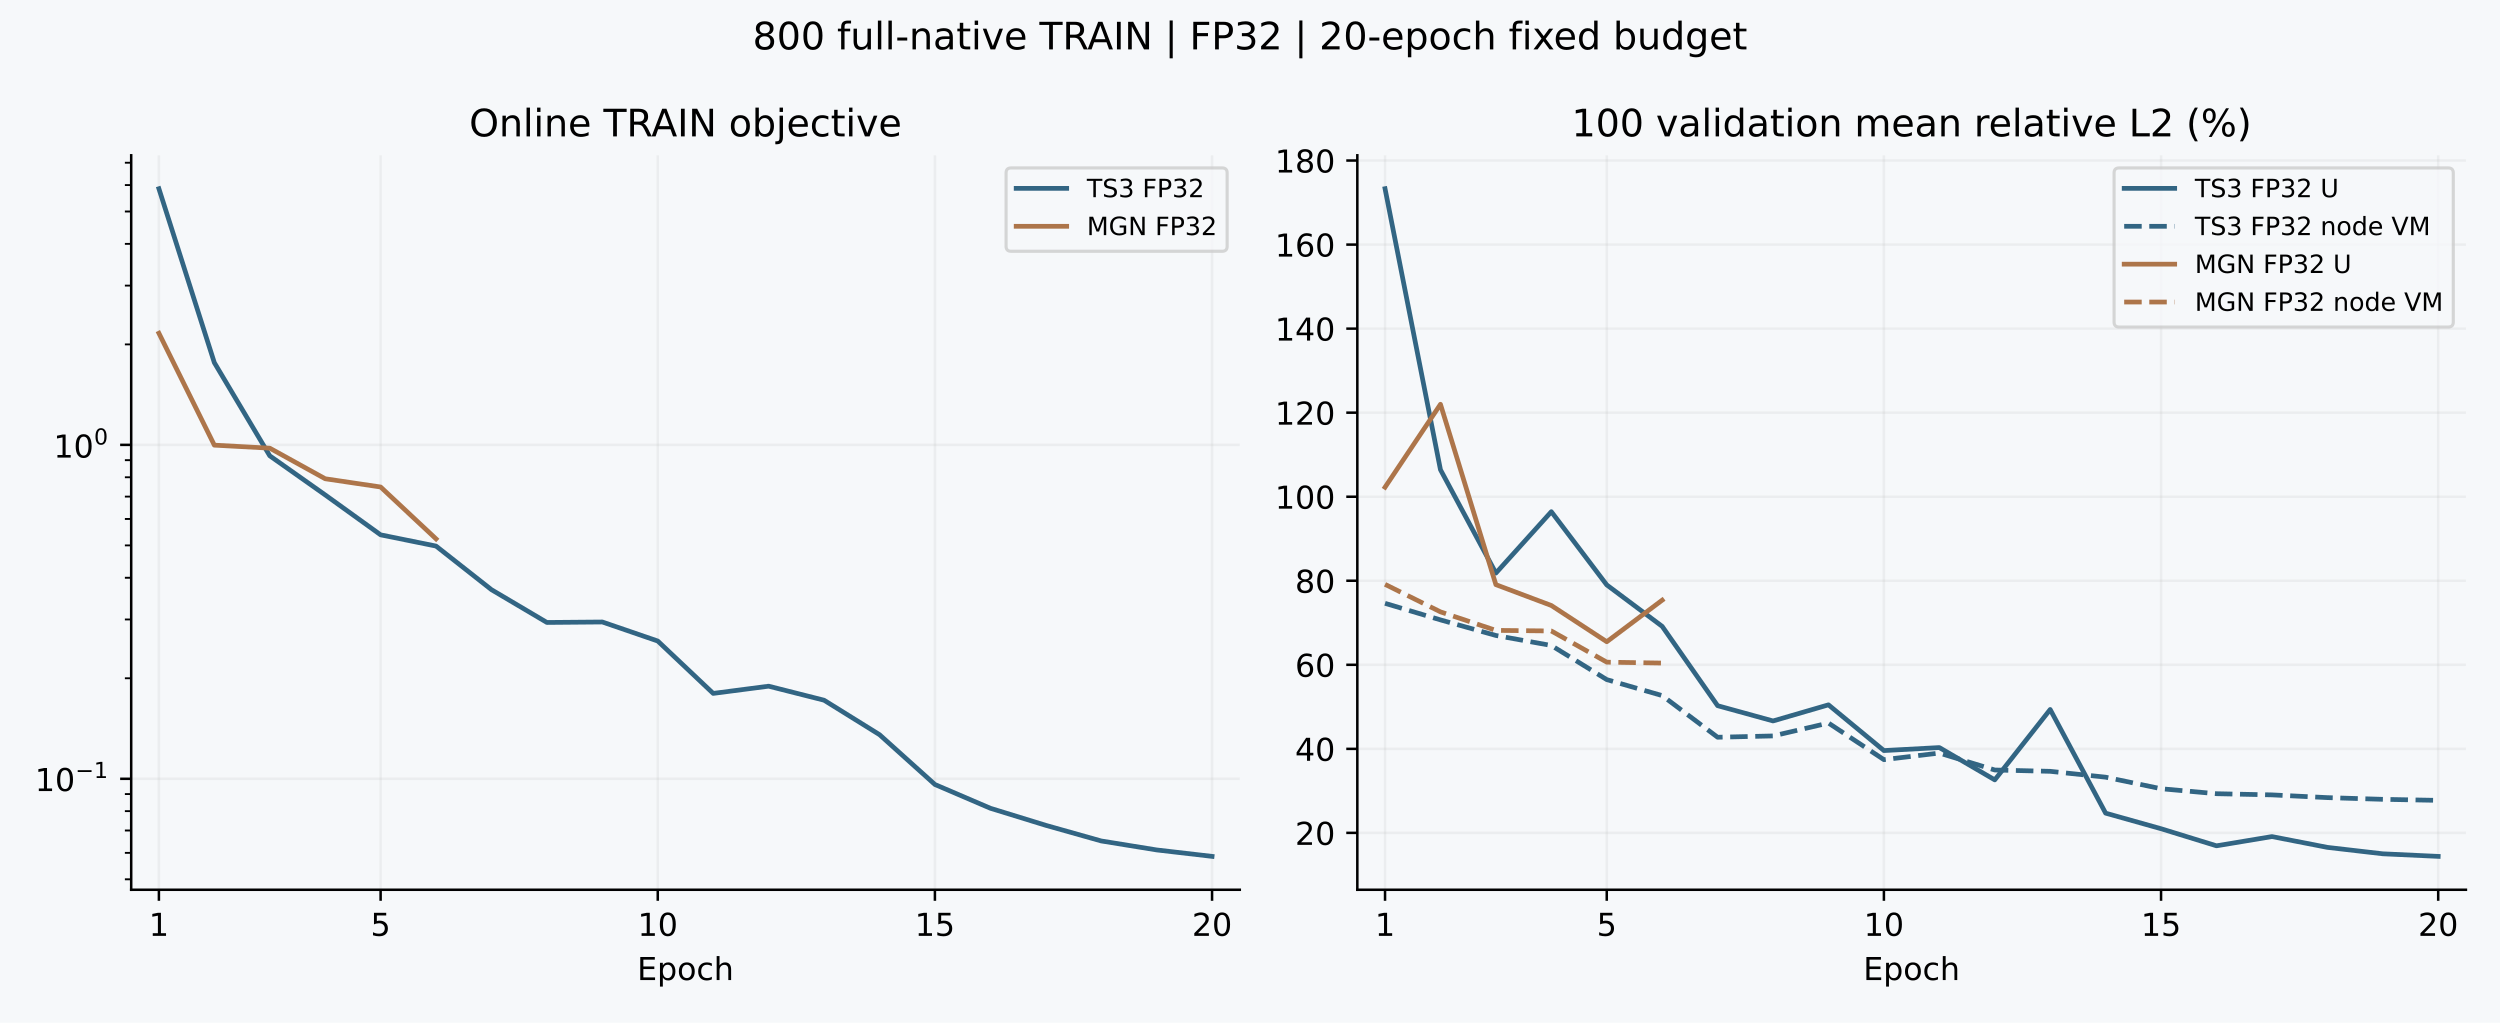
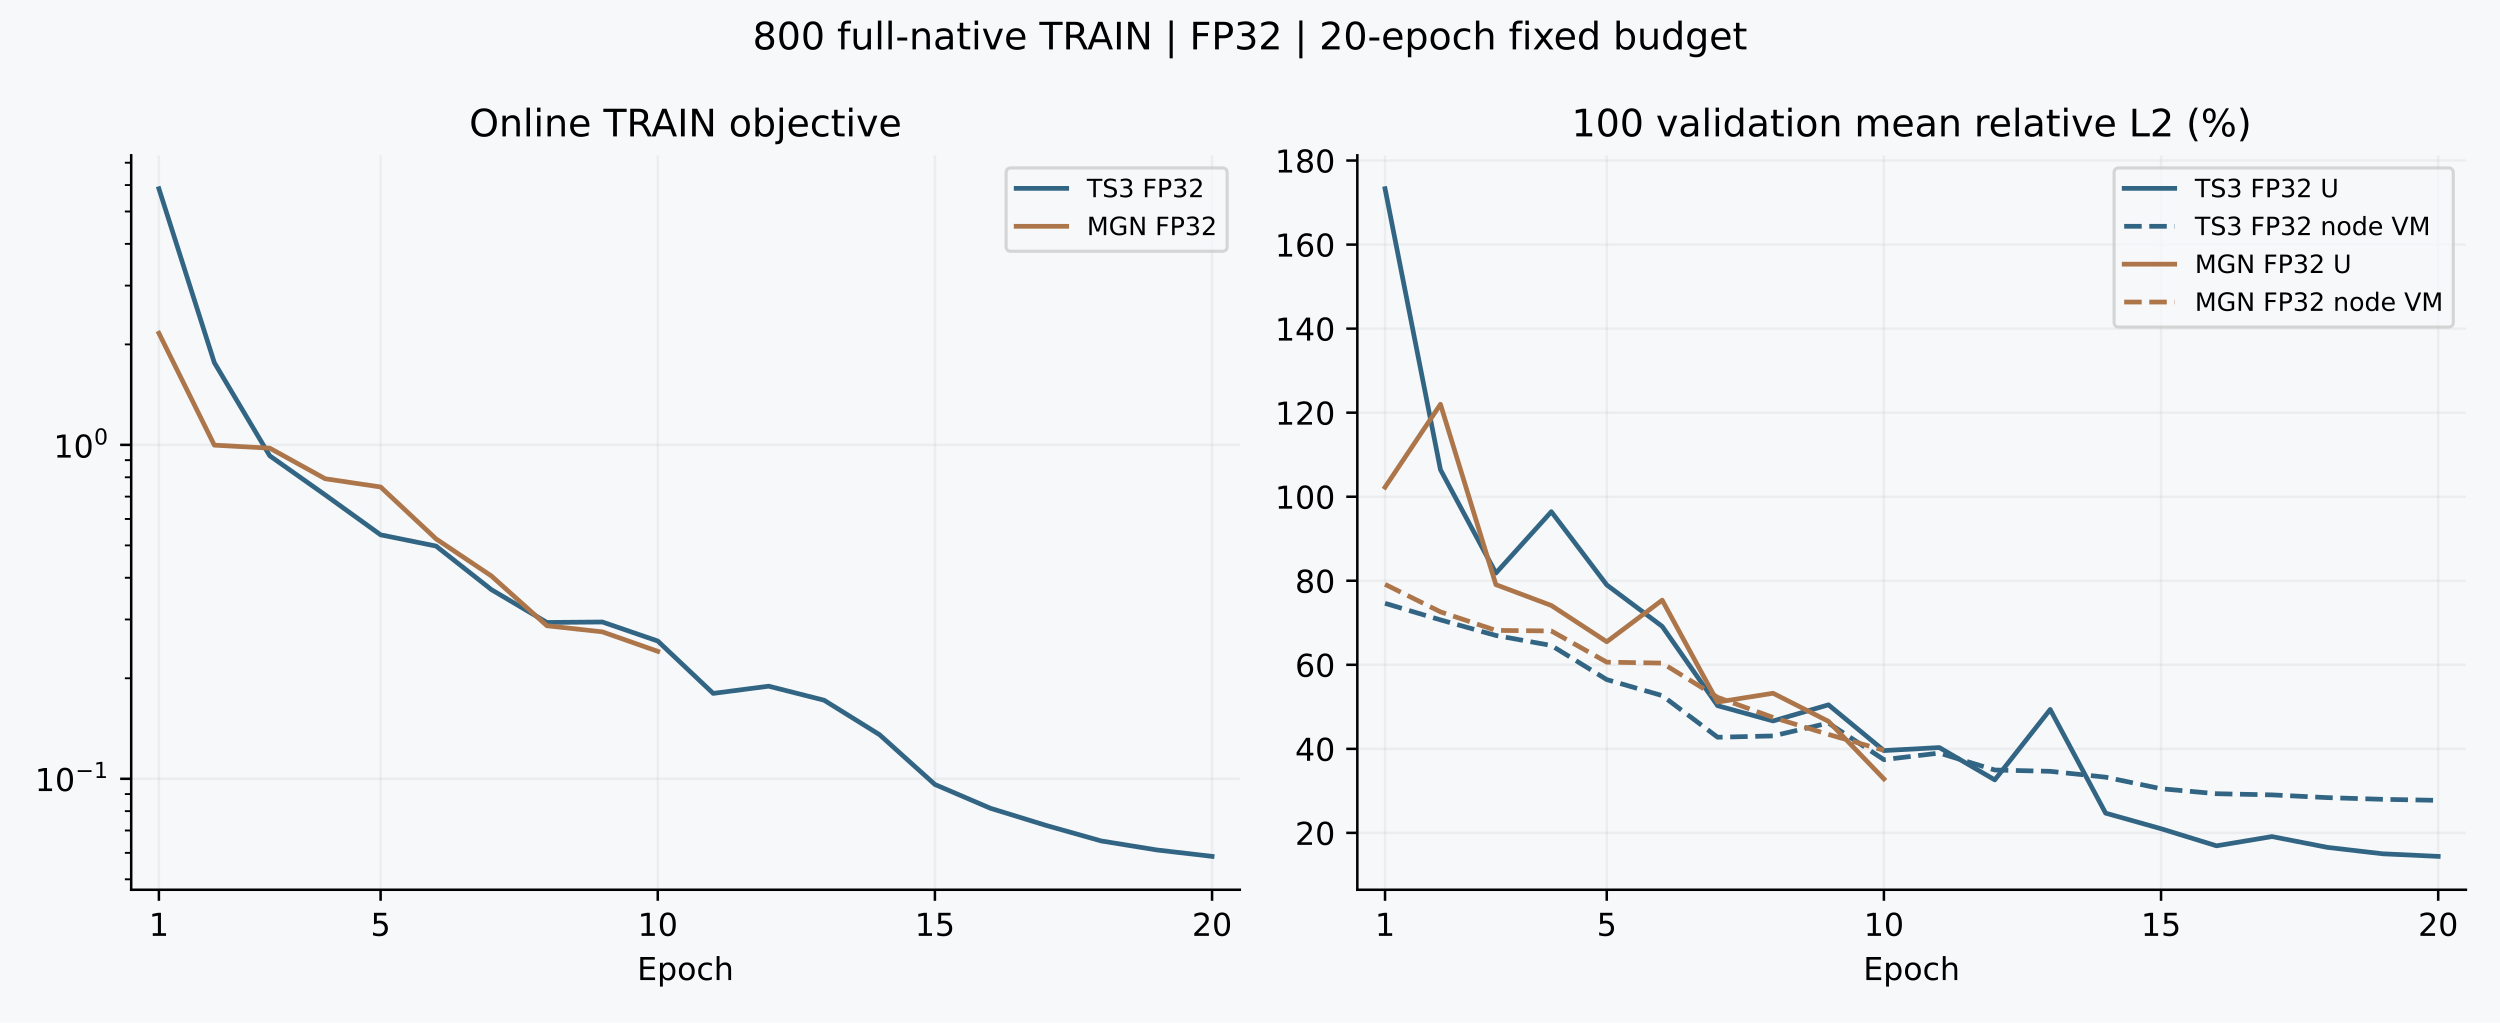
<svg xmlns="http://www.w3.org/2000/svg" xmlns:xlink="http://www.w3.org/1999/xlink" width="792pt" height="324pt" viewBox="0 0 792 324" version="1.1">
  <defs>
    <style type="text/css">*{stroke-linejoin: round; stroke-linecap: butt}</style>
  </defs>
  <g id="figure_1">
    <g id="patch_1">
      <path d="M 0 324 L 792 324 L 792 0 L 0 0 z " style="fill: #f6f8fa" />
    </g>
    <g id="axes_1">
      <g id="patch_2">
        <path d="M 41.56 281.878 L 392.76 281.878 L 392.76 49.203 L 41.56 49.203 z " style="fill: #f6f8fa" />
      </g>
      <g id="matplotlib.axis_1">
        <g id="xtick_1">
          <g id="line2d_1">
            <path d="M 50.34 281.878 L 50.34 49.203 " clip-path="url(#p38603b21fd)" style="fill: none; stroke: #b0b0b0; stroke-opacity: 0.15; stroke-width: 0.8; stroke-linecap: square" />
          </g>
          <g id="line2d_2">
            <defs>
              <path id="m1277dd95a5" d="M 0 0 L 0 3.5 " style="stroke: #000000; stroke-width: 0.8" />
            </defs>
            <g>
              <use xlink:href="#m1277dd95a5" x="50.34" y="281.878" style="stroke: #000000; stroke-width: 0.8" />
            </g>
          </g>
          <g id="text_1">
            <text style="font-size: 10px; font-family: 'DejaVu Sans'; text-anchor: middle" x="50.34" y="296.475" transform="rotate(-0 50.34 296.4753)">1</text>
          </g>
        </g>
        <g id="xtick_2">
          <g id="line2d_3">
            <path d="M 120.58 281.878 L 120.58 49.203 " clip-path="url(#p38603b21fd)" style="fill: none; stroke: #b0b0b0; stroke-opacity: 0.15; stroke-width: 0.8; stroke-linecap: square" />
          </g>
          <g id="line2d_4">
            <g>
              <use xlink:href="#m1277dd95a5" x="120.58" y="281.878" style="stroke: #000000; stroke-width: 0.8" />
            </g>
          </g>
          <g id="text_2">
            <text style="font-size: 10px; font-family: 'DejaVu Sans'; text-anchor: middle" x="120.58" y="296.475" transform="rotate(-0 120.58 296.4753)">5</text>
          </g>
        </g>
        <g id="xtick_3">
          <g id="line2d_5">
            <path d="M 208.38 281.878 L 208.38 49.203 " clip-path="url(#p38603b21fd)" style="fill: none; stroke: #b0b0b0; stroke-opacity: 0.15; stroke-width: 0.8; stroke-linecap: square" />
          </g>
          <g id="line2d_6">
            <g>
              <use xlink:href="#m1277dd95a5" x="208.38" y="281.878" style="stroke: #000000; stroke-width: 0.8" />
            </g>
          </g>
          <g id="text_3">
            <text style="font-size: 10px; font-family: 'DejaVu Sans'; text-anchor: middle" x="208.38" y="296.475" transform="rotate(-0 208.38 296.4753)">10</text>
          </g>
        </g>
        <g id="xtick_4">
          <g id="line2d_7">
            <path d="M 296.18 281.878 L 296.18 49.203 " clip-path="url(#p38603b21fd)" style="fill: none; stroke: #b0b0b0; stroke-opacity: 0.15; stroke-width: 0.8; stroke-linecap: square" />
          </g>
          <g id="line2d_8">
            <g>
              <use xlink:href="#m1277dd95a5" x="296.18" y="281.878" style="stroke: #000000; stroke-width: 0.8" />
            </g>
          </g>
          <g id="text_4">
            <text style="font-size: 10px; font-family: 'DejaVu Sans'; text-anchor: middle" x="296.18" y="296.475" transform="rotate(-0 296.18 296.4753)">15</text>
          </g>
        </g>
        <g id="xtick_5">
          <g id="line2d_9">
            <path d="M 383.98 281.878 L 383.98 49.203 " clip-path="url(#p38603b21fd)" style="fill: none; stroke: #b0b0b0; stroke-opacity: 0.15; stroke-width: 0.8; stroke-linecap: square" />
          </g>
          <g id="line2d_10">
            <g>
              <use xlink:href="#m1277dd95a5" x="383.98" y="281.878" style="stroke: #000000; stroke-width: 0.8" />
            </g>
          </g>
          <g id="text_5">
            <text style="font-size: 10px; font-family: 'DejaVu Sans'; text-anchor: middle" x="383.98" y="296.475" transform="rotate(-0 383.98 296.4753)">20</text>
          </g>
        </g>
        <g id="text_6">
          <text style="font-size: 10px; font-family: 'DejaVu Sans'; text-anchor: middle" x="217.16" y="310.476" transform="rotate(-0 217.16 310.4761)">Epoch</text>
        </g>
      </g>
      <g id="matplotlib.axis_2">
        <g id="ytick_1">
          <g id="line2d_11">
            <path d="M 41.56 246.718 L 392.76 246.718 " clip-path="url(#p38603b21fd)" style="fill: none; stroke: #b0b0b0; stroke-opacity: 0.15; stroke-width: 0.8; stroke-linecap: square" />
          </g>
          <g id="line2d_12">
            <defs>
              <path id="mb6ccb03e6a" d="M 0 0 L -3.5 0 " style="stroke: #000000; stroke-width: 0.8" />
            </defs>
            <g>
              <use xlink:href="#mb6ccb03e6a" x="41.56" y="246.718" style="stroke: #000000; stroke-width: 0.8" />
            </g>
          </g>
          <g id="text_7">
            <g transform="translate(11.06 251.3682)">
              <text>
                <tspan x="0" y="-0.762" style="font-size: 10px; font-family: 'DejaVu Sans'">1</tspan>
                <tspan x="6.362" y="-0.762" style="font-size: 10px; font-family: 'DejaVu Sans'">0</tspan>
                <tspan x="12.82" y="-4.892" style="font-size: 7px; font-family: 'DejaVu Sans'">−</tspan>
                <tspan x="18.686" y="-4.892" style="font-size: 7px; font-family: 'DejaVu Sans'">1</tspan>
              </text>
            </g>
          </g>
        </g>
        <g id="ytick_2">
          <g id="line2d_13">
            <path d="M 41.56 140.942 L 392.76 140.942 " clip-path="url(#p38603b21fd)" style="fill: none; stroke: #b0b0b0; stroke-opacity: 0.15; stroke-width: 0.8; stroke-linecap: square" />
          </g>
          <g id="line2d_14">
            <g>
              <use xlink:href="#mb6ccb03e6a" x="41.56" y="140.942" style="stroke: #000000; stroke-width: 0.8" />
            </g>
          </g>
          <g id="text_8">
            <g transform="translate(16.96 145.6417)">
              <text>
                <tspan x="0" y="-0.675" style="font-size: 10px; font-family: 'DejaVu Sans'">1</tspan>
                <tspan x="6.362" y="-0.675" style="font-size: 10px; font-family: 'DejaVu Sans'">0</tspan>
                <tspan x="12.82" y="-4.805" style="font-size: 7px; font-family: 'DejaVu Sans'">0</tspan>
              </text>
            </g>
          </g>
        </g>
        <g id="ytick_3">
          <g id="line2d_15">
            <defs>
              <path id="mc5d90424d1" d="M 0 0 L -2 0 " style="stroke: #000000; stroke-width: 0.6" />
            </defs>
            <g>
              <use xlink:href="#mc5d90424d1" x="41.56" y="278.56" style="stroke: #000000; stroke-width: 0.6" />
            </g>
          </g>
        </g>
        <g id="ytick_4">
          <g id="line2d_16">
            <g>
              <use xlink:href="#mc5d90424d1" x="41.56" y="270.185" style="stroke: #000000; stroke-width: 0.6" />
            </g>
          </g>
        </g>
        <g id="ytick_5">
          <g id="line2d_17">
            <g>
              <use xlink:href="#mc5d90424d1" x="41.56" y="263.103" style="stroke: #000000; stroke-width: 0.6" />
            </g>
          </g>
        </g>
        <g id="ytick_6">
          <g id="line2d_18">
            <g>
              <use xlink:href="#mc5d90424d1" x="41.56" y="256.969" style="stroke: #000000; stroke-width: 0.6" />
            </g>
          </g>
        </g>
        <g id="ytick_7">
          <g id="line2d_19">
            <g>
              <use xlink:href="#mc5d90424d1" x="41.56" y="251.558" style="stroke: #000000; stroke-width: 0.6" />
            </g>
          </g>
        </g>
        <g id="ytick_8">
          <g id="line2d_20">
            <g>
              <use xlink:href="#mc5d90424d1" x="41.56" y="214.876" style="stroke: #000000; stroke-width: 0.6" />
            </g>
          </g>
        </g>
        <g id="ytick_9">
          <g id="line2d_21">
            <g>
              <use xlink:href="#mc5d90424d1" x="41.56" y="196.25" style="stroke: #000000; stroke-width: 0.6" />
            </g>
          </g>
        </g>
        <g id="ytick_10">
          <g id="line2d_22">
            <g>
              <use xlink:href="#mc5d90424d1" x="41.56" y="183.034" style="stroke: #000000; stroke-width: 0.6" />
            </g>
          </g>
        </g>
        <g id="ytick_11">
          <g id="line2d_23">
            <g>
              <use xlink:href="#mc5d90424d1" x="41.56" y="172.784" style="stroke: #000000; stroke-width: 0.6" />
            </g>
          </g>
        </g>
        <g id="ytick_12">
          <g id="line2d_24">
            <g>
              <use xlink:href="#mc5d90424d1" x="41.56" y="164.408" style="stroke: #000000; stroke-width: 0.6" />
            </g>
          </g>
        </g>
        <g id="ytick_13">
          <g id="line2d_25">
            <g>
              <use xlink:href="#mc5d90424d1" x="41.56" y="157.327" style="stroke: #000000; stroke-width: 0.6" />
            </g>
          </g>
        </g>
        <g id="ytick_14">
          <g id="line2d_26">
            <g>
              <use xlink:href="#mc5d90424d1" x="41.56" y="151.192" style="stroke: #000000; stroke-width: 0.6" />
            </g>
          </g>
        </g>
        <g id="ytick_15">
          <g id="line2d_27">
            <g>
              <use xlink:href="#mc5d90424d1" x="41.56" y="145.782" style="stroke: #000000; stroke-width: 0.6" />
            </g>
          </g>
        </g>
        <g id="ytick_16">
          <g id="line2d_28">
            <g>
              <use xlink:href="#mc5d90424d1" x="41.56" y="109.1" style="stroke: #000000; stroke-width: 0.6" />
            </g>
          </g>
        </g>
        <g id="ytick_17">
          <g id="line2d_29">
            <g>
              <use xlink:href="#mc5d90424d1" x="41.56" y="90.473" style="stroke: #000000; stroke-width: 0.6" />
            </g>
          </g>
        </g>
        <g id="ytick_18">
          <g id="line2d_30">
            <g>
              <use xlink:href="#mc5d90424d1" x="41.56" y="77.258" style="stroke: #000000; stroke-width: 0.6" />
            </g>
          </g>
        </g>
        <g id="ytick_19">
          <g id="line2d_31">
            <g>
              <use xlink:href="#mc5d90424d1" x="41.56" y="67.007" style="stroke: #000000; stroke-width: 0.6" />
            </g>
          </g>
        </g>
        <g id="ytick_20">
          <g id="line2d_32">
            <g>
              <use xlink:href="#mc5d90424d1" x="41.56" y="58.632" style="stroke: #000000; stroke-width: 0.6" />
            </g>
          </g>
        </g>
        <g id="ytick_21">
          <g id="line2d_33">
            <g>
              <use xlink:href="#mc5d90424d1" x="41.56" y="51.55" style="stroke: #000000; stroke-width: 0.6" />
            </g>
          </g>
        </g>
      </g>
      <g id="line2d_34">
        <path d="M 50.34 59.779 L 67.9 114.883 L 85.46 144.4 L 103.02 156.792 L 120.58 169.439 L 138.14 172.998 L 155.7 186.815 L 173.26 197.199 L 190.82 197.046 L 208.38 203.08 L 225.94 219.67 L 243.5 217.382 L 261.06 221.827 L 278.62 232.735 L 296.18 248.527 L 313.74 256.054 L 331.3 261.464 L 348.86 266.415 L 366.42 269.26 L 383.98 271.302 " clip-path="url(#p38603b21fd)" style="fill: none; stroke: #326583; stroke-width: 1.5; stroke-linecap: square" />
      </g>
      <g id="line2d_35">
-         <path d="M 50.34 105.561 L 67.9 141.026 L 85.46 141.978 L 103.02 151.671 L 120.58 154.282 L 138.14 170.718 " clip-path="url(#p38603b21fd)" style="fill: none; stroke: #ad754a; stroke-width: 1.5; stroke-linecap: square" />
+         <path d="M 50.34 105.561 L 67.9 141.026 L 85.46 141.978 L 103.02 151.671 L 120.58 154.282 L 138.14 170.718 L 155.7 182.486 L 173.26 198.237 L 190.82 200.172 L 208.38 206.347 " clip-path="url(#p38603b21fd)" style="fill: none; stroke: #ad754a; stroke-width: 1.5; stroke-linecap: square" />
      </g>
      <g id="patch_3">
        <path d="M 41.56 281.878 L 41.56 49.203 " style="fill: none; stroke: #000000; stroke-width: 0.8; stroke-linejoin: miter; stroke-linecap: square" />
      </g>
      <g id="patch_4">
        <path d="M 41.56 281.878 L 392.76 281.878 " style="fill: none; stroke: #000000; stroke-width: 0.8; stroke-linejoin: miter; stroke-linecap: square" />
      </g>
      <g id="text_9">
        <text style="font-size: 12px; font-family: 'DejaVu Sans'; text-anchor: middle" x="217.16" y="43.203" transform="rotate(-0 217.16 43.20281)">Online TRAIN objective</text>
      </g>
      <g id="legend_1">
        <g id="patch_5">
          <path d="M 320.326 79.604 L 387.16 79.604 Q 388.76 79.604 388.76 78.004 L 388.76 54.803 Q 388.76 53.203 387.16 53.203 L 320.326 53.203 Q 318.726 53.203 318.726 54.803 L 318.726 78.004 Q 318.726 79.604 320.326 79.604 z " style="fill: #f6f8fa; opacity: 0.8; stroke: #cccccc; stroke-linejoin: miter" />
        </g>
        <g id="line2d_36">
          <path d="M 321.926 59.682 L 329.926 59.682 L 337.926 59.682 " style="fill: none; stroke: #326583; stroke-width: 1.5; stroke-linecap: square" />
        </g>
        <g id="text_10">
          <text style="font-size: 8px; font-family: 'DejaVu Sans'; text-anchor: start" x="344.326" y="62.482" transform="rotate(-0 344.3263 62.48156)">TS3 FP32</text>
        </g>
        <g id="line2d_37">
          <path d="M 321.926 71.682 L 329.926 71.682 L 337.926 71.682 " style="fill: none; stroke: #ad754a; stroke-width: 1.5; stroke-linecap: square" />
        </g>
        <g id="text_11">
          <text style="font-size: 8px; font-family: 'DejaVu Sans'; text-anchor: start" x="344.326" y="74.482" transform="rotate(-0 344.3263 74.48219)">MGN FP32</text>
        </g>
      </g>
    </g>
    <g id="axes_2">
      <g id="patch_6">
        <path d="M 430 281.878 L 781.2 281.878 L 781.2 49.203 L 430 49.203 z " style="fill: #f6f8fa" />
      </g>
      <g id="matplotlib.axis_3">
        <g id="xtick_6">
          <g id="line2d_38">
            <path d="M 438.78 281.878 L 438.78 49.203 " clip-path="url(#pbef329bad1)" style="fill: none; stroke: #b0b0b0; stroke-opacity: 0.15; stroke-width: 0.8; stroke-linecap: square" />
          </g>
          <g id="line2d_39">
            <g>
              <use xlink:href="#m1277dd95a5" x="438.78" y="281.878" style="stroke: #000000; stroke-width: 0.8" />
            </g>
          </g>
          <g id="text_12">
            <text style="font-size: 10px; font-family: 'DejaVu Sans'; text-anchor: middle" x="438.78" y="296.475" transform="rotate(-0 438.78 296.4753)">1</text>
          </g>
        </g>
        <g id="xtick_7">
          <g id="line2d_40">
            <path d="M 509.02 281.878 L 509.02 49.203 " clip-path="url(#pbef329bad1)" style="fill: none; stroke: #b0b0b0; stroke-opacity: 0.15; stroke-width: 0.8; stroke-linecap: square" />
          </g>
          <g id="line2d_41">
            <g>
              <use xlink:href="#m1277dd95a5" x="509.02" y="281.878" style="stroke: #000000; stroke-width: 0.8" />
            </g>
          </g>
          <g id="text_13">
            <text style="font-size: 10px; font-family: 'DejaVu Sans'; text-anchor: middle" x="509.02" y="296.475" transform="rotate(-0 509.02 296.4753)">5</text>
          </g>
        </g>
        <g id="xtick_8">
          <g id="line2d_42">
            <path d="M 596.82 281.878 L 596.82 49.203 " clip-path="url(#pbef329bad1)" style="fill: none; stroke: #b0b0b0; stroke-opacity: 0.15; stroke-width: 0.8; stroke-linecap: square" />
          </g>
          <g id="line2d_43">
            <g>
              <use xlink:href="#m1277dd95a5" x="596.82" y="281.878" style="stroke: #000000; stroke-width: 0.8" />
            </g>
          </g>
          <g id="text_14">
            <text style="font-size: 10px; font-family: 'DejaVu Sans'; text-anchor: middle" x="596.82" y="296.475" transform="rotate(-0 596.82 296.4753)">10</text>
          </g>
        </g>
        <g id="xtick_9">
          <g id="line2d_44">
            <path d="M 684.62 281.878 L 684.62 49.203 " clip-path="url(#pbef329bad1)" style="fill: none; stroke: #b0b0b0; stroke-opacity: 0.15; stroke-width: 0.8; stroke-linecap: square" />
          </g>
          <g id="line2d_45">
            <g>
              <use xlink:href="#m1277dd95a5" x="684.62" y="281.878" style="stroke: #000000; stroke-width: 0.8" />
            </g>
          </g>
          <g id="text_15">
            <text style="font-size: 10px; font-family: 'DejaVu Sans'; text-anchor: middle" x="684.62" y="296.475" transform="rotate(-0 684.62 296.4753)">15</text>
          </g>
        </g>
        <g id="xtick_10">
          <g id="line2d_46">
            <path d="M 772.42 281.878 L 772.42 49.203 " clip-path="url(#pbef329bad1)" style="fill: none; stroke: #b0b0b0; stroke-opacity: 0.15; stroke-width: 0.8; stroke-linecap: square" />
          </g>
          <g id="line2d_47">
            <g>
              <use xlink:href="#m1277dd95a5" x="772.42" y="281.878" style="stroke: #000000; stroke-width: 0.8" />
            </g>
          </g>
          <g id="text_16">
            <text style="font-size: 10px; font-family: 'DejaVu Sans'; text-anchor: middle" x="772.42" y="296.475" transform="rotate(-0 772.42 296.4753)">20</text>
          </g>
        </g>
        <g id="text_17">
          <text style="font-size: 10px; font-family: 'DejaVu Sans'; text-anchor: middle" x="605.6" y="310.476" transform="rotate(-0 605.6 310.4761)">Epoch</text>
        </g>
      </g>
      <g id="matplotlib.axis_4">
        <g id="ytick_22">
          <g id="line2d_48">
            <path d="M 430 263.857 L 781.2 263.857 " clip-path="url(#pbef329bad1)" style="fill: none; stroke: #b0b0b0; stroke-opacity: 0.15; stroke-width: 0.8; stroke-linecap: square" />
          </g>
          <g id="line2d_49">
            <g>
              <use xlink:href="#mb6ccb03e6a" x="430" y="263.857" style="stroke: #000000; stroke-width: 0.8" />
            </g>
          </g>
          <g id="text_18">
            <text style="font-size: 10px; font-family: 'DejaVu Sans'; text-anchor: end" x="423" y="267.656" transform="rotate(-0 423 267.6555)">20</text>
          </g>
        </g>
        <g id="ytick_23">
          <g id="line2d_50">
            <path d="M 430 237.232 L 781.2 237.232 " clip-path="url(#pbef329bad1)" style="fill: none; stroke: #b0b0b0; stroke-opacity: 0.15; stroke-width: 0.8; stroke-linecap: square" />
          </g>
          <g id="line2d_51">
            <g>
              <use xlink:href="#mb6ccb03e6a" x="430" y="237.232" style="stroke: #000000; stroke-width: 0.8" />
            </g>
          </g>
          <g id="text_19">
            <text style="font-size: 10px; font-family: 'DejaVu Sans'; text-anchor: end" x="423" y="241.031" transform="rotate(-0 423 241.0311)">40</text>
          </g>
        </g>
        <g id="ytick_24">
          <g id="line2d_52">
            <path d="M 430 210.608 L 781.2 210.608 " clip-path="url(#pbef329bad1)" style="fill: none; stroke: #b0b0b0; stroke-opacity: 0.15; stroke-width: 0.8; stroke-linecap: square" />
          </g>
          <g id="line2d_53">
            <g>
              <use xlink:href="#mb6ccb03e6a" x="430" y="210.608" style="stroke: #000000; stroke-width: 0.8" />
            </g>
          </g>
          <g id="text_20">
            <text style="font-size: 10px; font-family: 'DejaVu Sans'; text-anchor: end" x="423" y="214.407" transform="rotate(-0 423 214.4066)">60</text>
          </g>
        </g>
        <g id="ytick_25">
          <g id="line2d_54">
            <path d="M 430 183.983 L 781.2 183.983 " clip-path="url(#pbef329bad1)" style="fill: none; stroke: #b0b0b0; stroke-opacity: 0.15; stroke-width: 0.8; stroke-linecap: square" />
          </g>
          <g id="line2d_55">
            <g>
              <use xlink:href="#mb6ccb03e6a" x="430" y="183.983" style="stroke: #000000; stroke-width: 0.8" />
            </g>
          </g>
          <g id="text_21">
            <text style="font-size: 10px; font-family: 'DejaVu Sans'; text-anchor: end" x="423" y="187.782" transform="rotate(-0 423 187.7821)">80</text>
          </g>
        </g>
        <g id="ytick_26">
          <g id="line2d_56">
            <path d="M 430 157.359 L 781.2 157.359 " clip-path="url(#pbef329bad1)" style="fill: none; stroke: #b0b0b0; stroke-opacity: 0.15; stroke-width: 0.8; stroke-linecap: square" />
          </g>
          <g id="line2d_57">
            <g>
              <use xlink:href="#mb6ccb03e6a" x="430" y="157.359" style="stroke: #000000; stroke-width: 0.8" />
            </g>
          </g>
          <g id="text_22">
            <text style="font-size: 10px; font-family: 'DejaVu Sans'; text-anchor: end" x="423" y="161.158" transform="rotate(-0 423 161.1577)">100</text>
          </g>
        </g>
        <g id="ytick_27">
          <g id="line2d_58">
            <path d="M 430 130.734 L 781.2 130.734 " clip-path="url(#pbef329bad1)" style="fill: none; stroke: #b0b0b0; stroke-opacity: 0.15; stroke-width: 0.8; stroke-linecap: square" />
          </g>
          <g id="line2d_59">
            <g>
              <use xlink:href="#mb6ccb03e6a" x="430" y="130.734" style="stroke: #000000; stroke-width: 0.8" />
            </g>
          </g>
          <g id="text_23">
            <text style="font-size: 10px; font-family: 'DejaVu Sans'; text-anchor: end" x="423" y="134.533" transform="rotate(-0 423 134.5332)">120</text>
          </g>
        </g>
        <g id="ytick_28">
          <g id="line2d_60">
            <path d="M 430 104.11 L 781.2 104.11 " clip-path="url(#pbef329bad1)" style="fill: none; stroke: #b0b0b0; stroke-opacity: 0.15; stroke-width: 0.8; stroke-linecap: square" />
          </g>
          <g id="line2d_61">
            <g>
              <use xlink:href="#mb6ccb03e6a" x="430" y="104.11" style="stroke: #000000; stroke-width: 0.8" />
            </g>
          </g>
          <g id="text_24">
            <text style="font-size: 10px; font-family: 'DejaVu Sans'; text-anchor: end" x="423" y="107.909" transform="rotate(-0 423 107.9088)">140</text>
          </g>
        </g>
        <g id="ytick_29">
          <g id="line2d_62">
            <path d="M 430 77.485 L 781.2 77.485 " clip-path="url(#pbef329bad1)" style="fill: none; stroke: #b0b0b0; stroke-opacity: 0.15; stroke-width: 0.8; stroke-linecap: square" />
          </g>
          <g id="line2d_63">
            <g>
              <use xlink:href="#mb6ccb03e6a" x="430" y="77.485" style="stroke: #000000; stroke-width: 0.8" />
            </g>
          </g>
          <g id="text_25">
            <text style="font-size: 10px; font-family: 'DejaVu Sans'; text-anchor: end" x="423" y="81.284" transform="rotate(-0 423 81.28428)">160</text>
          </g>
        </g>
        <g id="ytick_30">
          <g id="line2d_64">
            <path d="M 430 50.861 L 781.2 50.861 " clip-path="url(#pbef329bad1)" style="fill: none; stroke: #b0b0b0; stroke-opacity: 0.15; stroke-width: 0.8; stroke-linecap: square" />
          </g>
          <g id="line2d_65">
            <g>
              <use xlink:href="#mb6ccb03e6a" x="430" y="50.861" style="stroke: #000000; stroke-width: 0.8" />
            </g>
          </g>
          <g id="text_26">
            <text style="font-size: 10px; font-family: 'DejaVu Sans'; text-anchor: end" x="423" y="54.66" transform="rotate(-0 423 54.65982)">180</text>
          </g>
        </g>
      </g>
      <g id="line2d_66">
        <path d="M 438.78 59.779 L 456.34 148.812 L 473.9 181.553 L 491.46 162.108 L 509.02 185.302 L 526.58 198.431 L 544.14 223.559 L 561.7 228.399 L 579.26 223.289 L 596.82 237.782 L 614.38 236.826 L 631.94 247.065 L 649.5 224.768 L 667.06 257.606 L 684.62 262.542 L 702.18 267.953 L 719.74 265.026 L 737.3 268.449 L 754.86 270.484 L 772.42 271.302 " clip-path="url(#pbef329bad1)" style="fill: none; stroke: #326583; stroke-width: 1.5; stroke-linecap: square" />
      </g>
      <g id="line2d_67">
        <path d="M 438.78 191.131 L 456.34 196.383 L 473.9 201.32 L 491.46 204.491 L 509.02 215.3 L 526.58 220.366 L 544.14 233.557 L 561.7 233.145 L 579.26 229.058 L 596.82 240.66 L 614.38 238.57 L 631.94 243.935 L 649.5 244.356 L 667.06 246.211 L 684.62 249.868 L 702.18 251.448 L 719.74 251.818 L 737.3 252.685 L 754.86 253.225 L 772.42 253.556 " clip-path="url(#pbef329bad1)" style="fill: none; stroke-dasharray: 5.55,2.4; stroke-dashoffset: 0; stroke: #326583; stroke-width: 1.5" />
      </g>
      <g id="line2d_68">
-         <path d="M 438.78 154.352 L 456.34 128.079 L 473.9 185.222 L 491.46 191.818 L 509.02 203.305 L 526.58 190.132 " clip-path="url(#pbef329bad1)" style="fill: none; stroke: #ad754a; stroke-width: 1.5; stroke-linecap: square" />
+         <path d="M 438.78 154.352 L 456.34 128.079 L 473.9 185.222 L 491.46 191.818 L 509.02 203.305 L 526.58 190.132 L 544.14 222.415 L 561.7 219.617 L 579.26 228.525 L 596.82 246.75 " clip-path="url(#pbef329bad1)" style="fill: none; stroke: #ad754a; stroke-width: 1.5; stroke-linecap: square" />
      </g>
      <g id="line2d_69">
-         <path d="M 438.78 185.122 L 456.34 193.838 L 473.9 199.704 L 491.46 199.892 L 509.02 209.772 L 526.58 210.061 " clip-path="url(#pbef329bad1)" style="fill: none; stroke-dasharray: 5.55,2.4; stroke-dashoffset: 0; stroke: #ad754a; stroke-width: 1.5" />
+         <path d="M 438.78 185.122 L 456.34 193.838 L 473.9 199.704 L 491.46 199.892 L 509.02 209.772 L 526.58 210.061 L 544.14 220.922 L 561.7 227.289 L 579.26 232.672 L 596.82 237.709 " clip-path="url(#pbef329bad1)" style="fill: none; stroke-dasharray: 5.55,2.4; stroke-dashoffset: 0; stroke: #ad754a; stroke-width: 1.5" />
      </g>
      <g id="patch_7">
        <path d="M 430 281.878 L 430 49.203 " style="fill: none; stroke: #000000; stroke-width: 0.8; stroke-linejoin: miter; stroke-linecap: square" />
      </g>
      <g id="patch_8">
        <path d="M 430 281.878 L 781.2 281.878 " style="fill: none; stroke: #000000; stroke-width: 0.8; stroke-linejoin: miter; stroke-linecap: square" />
      </g>
      <g id="text_27">
        <text style="font-size: 12px; font-family: 'DejaVu Sans'; text-anchor: middle" x="605.6" y="43.203" transform="rotate(-0 605.6 43.20281)">100 validation mean relative L2 (%)</text>
      </g>
      <g id="legend_2">
        <g id="patch_9">
          <path d="M 671.34 103.605 L 775.6 103.605 Q 777.2 103.605 777.2 102.005 L 777.2 54.803 Q 777.2 53.203 775.6 53.203 L 671.34 53.203 Q 669.74 53.203 669.74 54.803 L 669.74 102.005 Q 669.74 103.605 671.34 103.605 z " style="fill: #f6f8fa; opacity: 0.8; stroke: #cccccc; stroke-linejoin: miter" />
        </g>
        <g id="line2d_70">
          <path d="M 672.94 59.682 L 680.94 59.682 L 688.94 59.682 " style="fill: none; stroke: #326583; stroke-width: 1.5; stroke-linecap: square" />
        </g>
        <g id="text_28">
          <text style="font-size: 8px; font-family: 'DejaVu Sans'; text-anchor: start" x="695.34" y="62.482" transform="rotate(-0 695.34 62.48156)">TS3 FP32 U</text>
        </g>
        <g id="line2d_71">
          <path d="M 672.94 71.682 L 680.94 71.682 L 688.94 71.682 " style="fill: none; stroke-dasharray: 5.55,2.4; stroke-dashoffset: 0; stroke: #326583; stroke-width: 1.5" />
        </g>
        <g id="text_29">
          <text style="font-size: 8px; font-family: 'DejaVu Sans'; text-anchor: start" x="695.34" y="74.482" transform="rotate(-0 695.34 74.48219)">TS3 FP32 node VM</text>
        </g>
        <g id="line2d_72">
          <path d="M 672.94 83.683 L 680.94 83.683 L 688.94 83.683 " style="fill: none; stroke: #ad754a; stroke-width: 1.5; stroke-linecap: square" />
        </g>
        <g id="text_30">
          <text style="font-size: 8px; font-family: 'DejaVu Sans'; text-anchor: start" x="695.34" y="86.483" transform="rotate(-0 695.34 86.48281)">MGN FP32 U</text>
        </g>
        <g id="line2d_73">
          <path d="M 672.94 95.683 L 680.94 95.683 L 688.94 95.683 " style="fill: none; stroke-dasharray: 5.55,2.4; stroke-dashoffset: 0; stroke: #ad754a; stroke-width: 1.5" />
        </g>
        <g id="text_31">
          <text style="font-size: 8px; font-family: 'DejaVu Sans'; text-anchor: start" x="695.34" y="98.483" transform="rotate(-0 695.34 98.48344)">MGN FP32 node VM</text>
        </g>
      </g>
    </g>
    <g id="text_32">
      <text style="font-size: 12px; font-family: 'DejaVu Sans'; text-anchor: middle" x="396" y="15.651" transform="rotate(-0 396 15.65062)">800 full-native TRAIN | FP32 | 20-epoch fixed budget</text>
    </g>
  </g>
  <defs>
    <clipPath id="p38603b21fd">
      <rect x="41.56" y="49.203" width="351.2" height="232.675" />
    </clipPath>
    <clipPath id="pbef329bad1">
      <rect x="430" y="49.203" width="351.2" height="232.675" />
    </clipPath>
  </defs>
</svg>
